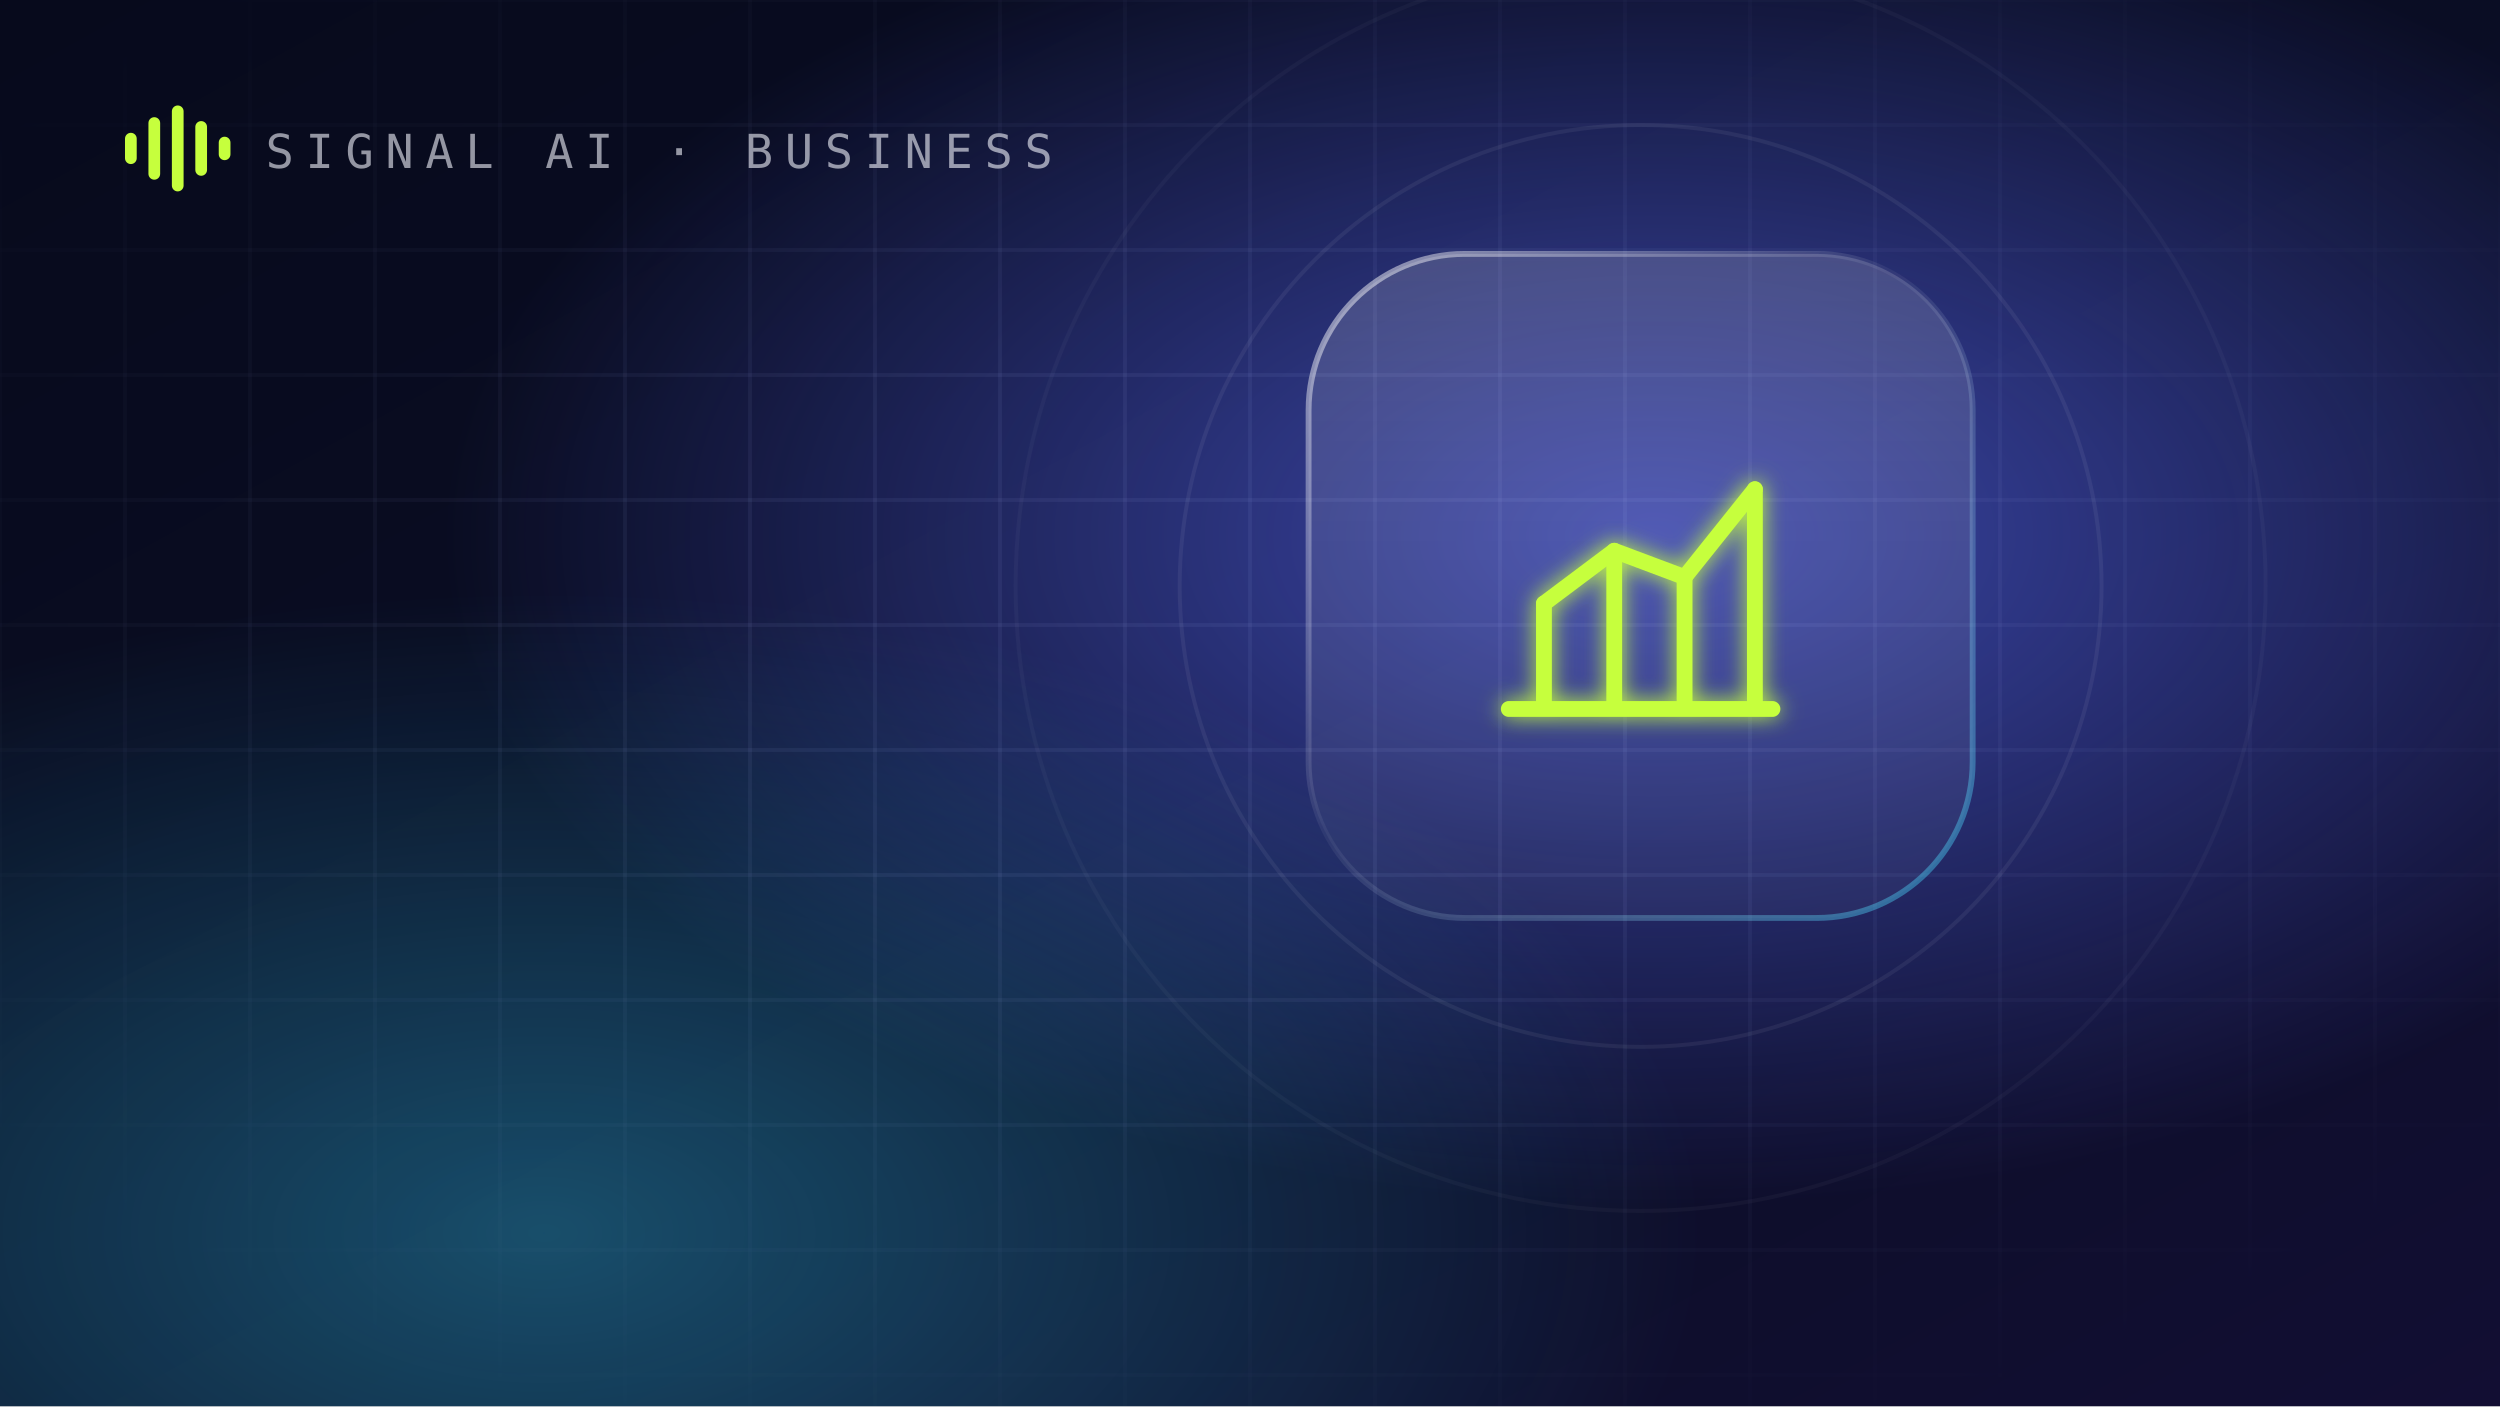
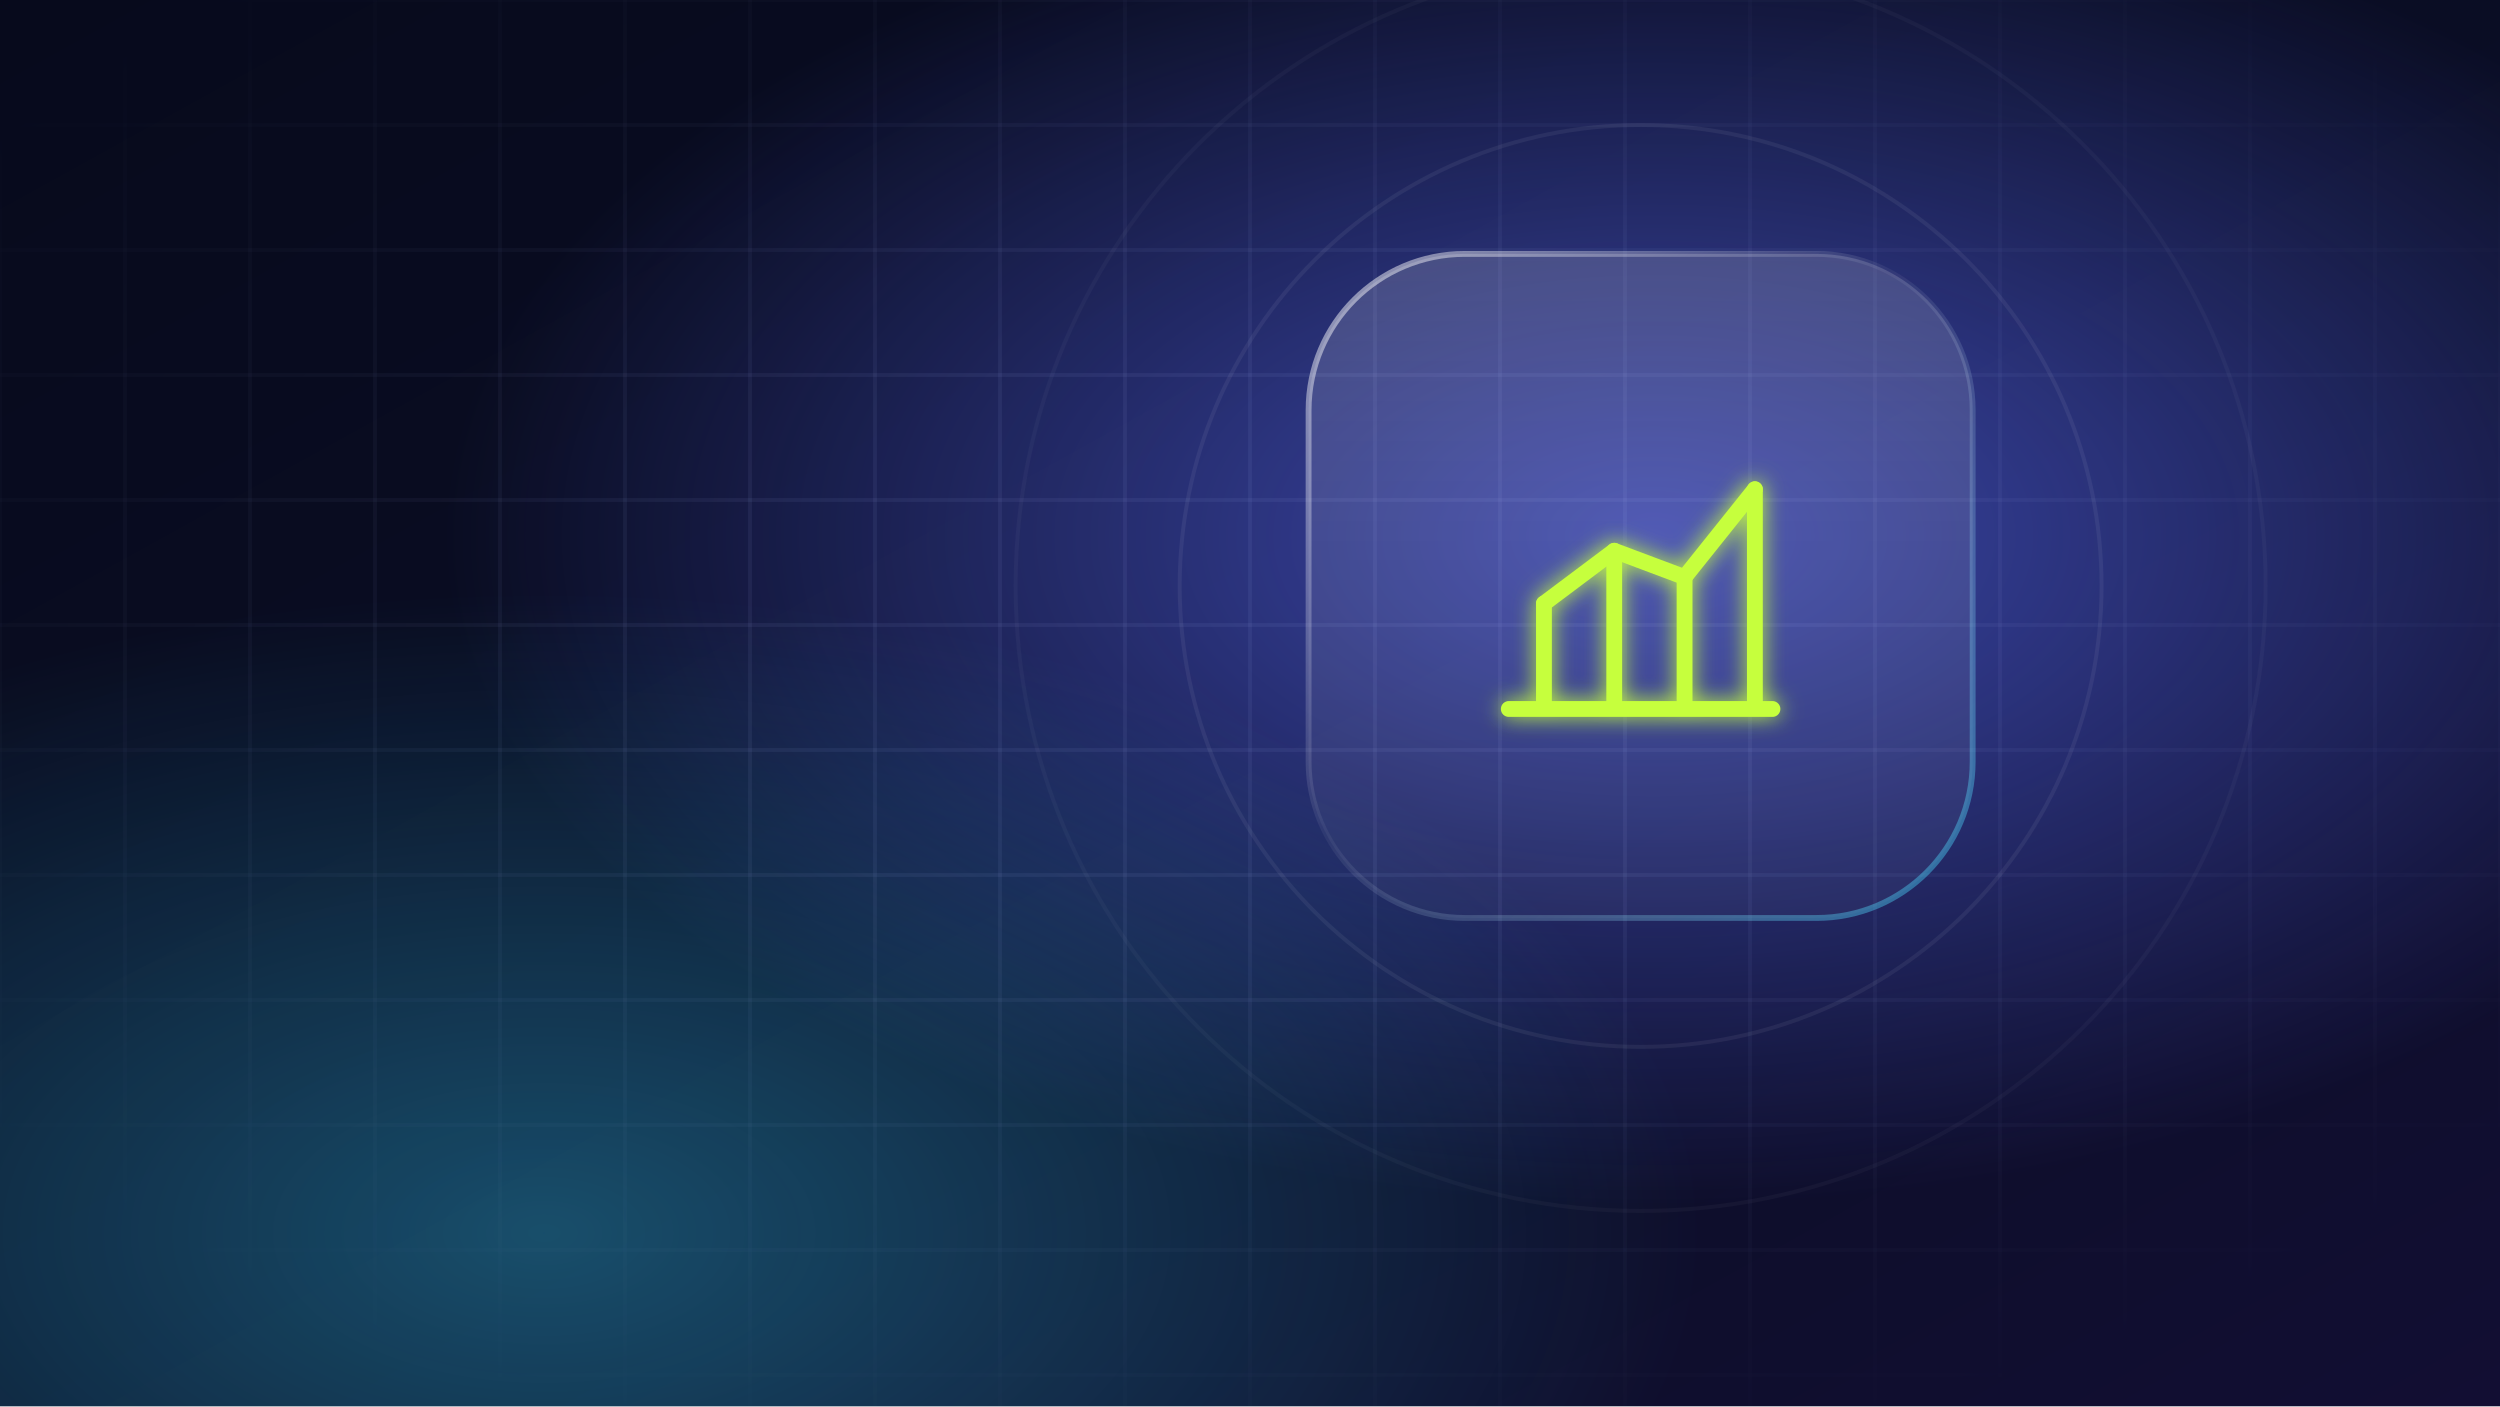
<svg xmlns="http://www.w3.org/2000/svg" viewBox="0 0 640 360" role="img" aria-label="BUSINESS category artwork">
  <defs>
    <linearGradient id="bg" x1="0" y1="0" x2="1" y2="1">
      <stop offset="0" stop-color="#070a1c" />
      <stop offset=".6" stop-color="#0b0e26" />
      <stop offset="1" stop-color="#120e33" />
    </linearGradient>
    <radialGradient id="ga" cx="66%" cy="38%" r="48%">
      <stop offset="0" stop-color="#5b6bff" stop-opacity=".62" />
      <stop offset="1" stop-color="#5b6bff" stop-opacity="0" />
    </radialGradient>
    <radialGradient id="gb" cx="22%" cy="88%" r="46%">
      <stop offset="0" stop-color="#33d6ff" stop-opacity=".32" />
      <stop offset="1" stop-color="#33d6ff" stop-opacity="0" />
    </radialGradient>
    <radialGradient id="fade" cx="50%" cy="45%" r="62%">
      <stop offset=".35" stop-color="#fff" />
      <stop offset="1" stop-color="#fff" stop-opacity="0" />
    </radialGradient>
    <mask id="m">
      <rect width="640" height="360" fill="url(#fade)" />
    </mask>
    <linearGradient id="glass" x1="0" y1="0" x2="0" y2="1">
      <stop offset="0" stop-color="#fff" stop-opacity=".16" />
      <stop offset="1" stop-color="#fff" stop-opacity=".03" />
    </linearGradient>
    <linearGradient id="edge" x1="0" y1="0" x2="1" y2="1">
      <stop offset="0" stop-color="#fff" stop-opacity=".55" />
      <stop offset=".45" stop-color="#fff" stop-opacity=".05" />
      <stop offset="1" stop-color="#33d6ff" stop-opacity=".45" />
    </linearGradient>
    <filter id="glow" x="-50%" y="-50%" width="200%" height="200%">
      <feGaussianBlur stdDeviation="6" result="b" />
      <feMerge>
        <feMergeNode in="b" />
        <feMergeNode in="SourceGraphic" />
      </feMerge>
    </filter>
  </defs>
  <rect width="640" height="360" fill="url(#bg)" />
  <rect width="640" height="360" fill="url(#ga)" />
  <rect width="640" height="360" fill="url(#gb)" />
  <g stroke="#b0beff" stroke-opacity=".07" stroke-width="1" mask="url(#m)">
    <path d="M0 0V360" />
    <path d="M32 0V360" />
    <path d="M64 0V360" />
    <path d="M96 0V360" />
    <path d="M128 0V360" />
    <path d="M160 0V360" />
    <path d="M192 0V360" />
    <path d="M224 0V360" />
    <path d="M256 0V360" />
    <path d="M288 0V360" />
    <path d="M320 0V360" />
    <path d="M352 0V360" />
    <path d="M384 0V360" />
    <path d="M416 0V360" />
    <path d="M448 0V360" />
    <path d="M480 0V360" />
    <path d="M512 0V360" />
    <path d="M544 0V360" />
    <path d="M576 0V360" />
    <path d="M608 0V360" />
    <path d="M640 0V360" />
    <path d="M0 0H640" />
    <path d="M0 32H640" />
    <path d="M0 64H640" />
    <path d="M0 96H640" />
    <path d="M0 128H640" />
    <path d="M0 160H640" />
    <path d="M0 192H640" />
    <path d="M0 224H640" />
    <path d="M0 256H640" />
    <path d="M0 288H640" />
    <path d="M0 320H640" />
    <path d="M0 352H640" />
  </g>
  <circle cx="420" cy="150" r="118" fill="none" stroke="#fff" stroke-opacity=".06" />
  <circle cx="420" cy="150" r="160" fill="none" stroke="#fff" stroke-opacity=".035" />
  <rect x="335" y="65" width="170" height="170" rx="40" fill="url(#glass)" stroke="url(#edge)" stroke-width="1.5" />
  <g transform="translate(375 105) scale(.45)" fill="none" stroke="#c6ff3d" stroke-width="9" stroke-linecap="round" stroke-linejoin="round" filter="url(#glow)">
    <path d="M25 170H175M45 170V110M85 170V80M125 170V95M165 170V45" />
    <path d="M45 110L85 80L125 95L165 45" />
  </g>
-   <g fill="#c6ff3d">
-     <rect x="32" y="34" width="3" height="8" rx="1.5" />
-     <rect x="38" y="30" width="3" height="16" rx="1.5" />
-     <rect x="44" y="27" width="3" height="22" rx="1.5" />
-     <rect x="50" y="31" width="3" height="14" rx="1.5" />
-     <rect x="56" y="35" width="3" height="6" rx="1.5" />
-   </g>
-   <text x="68" y="43" fill="#f2f4fb" fill-opacity=".6" font-family="ui-monospace,Menlo,monospace" font-size="12" letter-spacing="3">SIGNAL AI · BUSINESS</text>
</svg>
